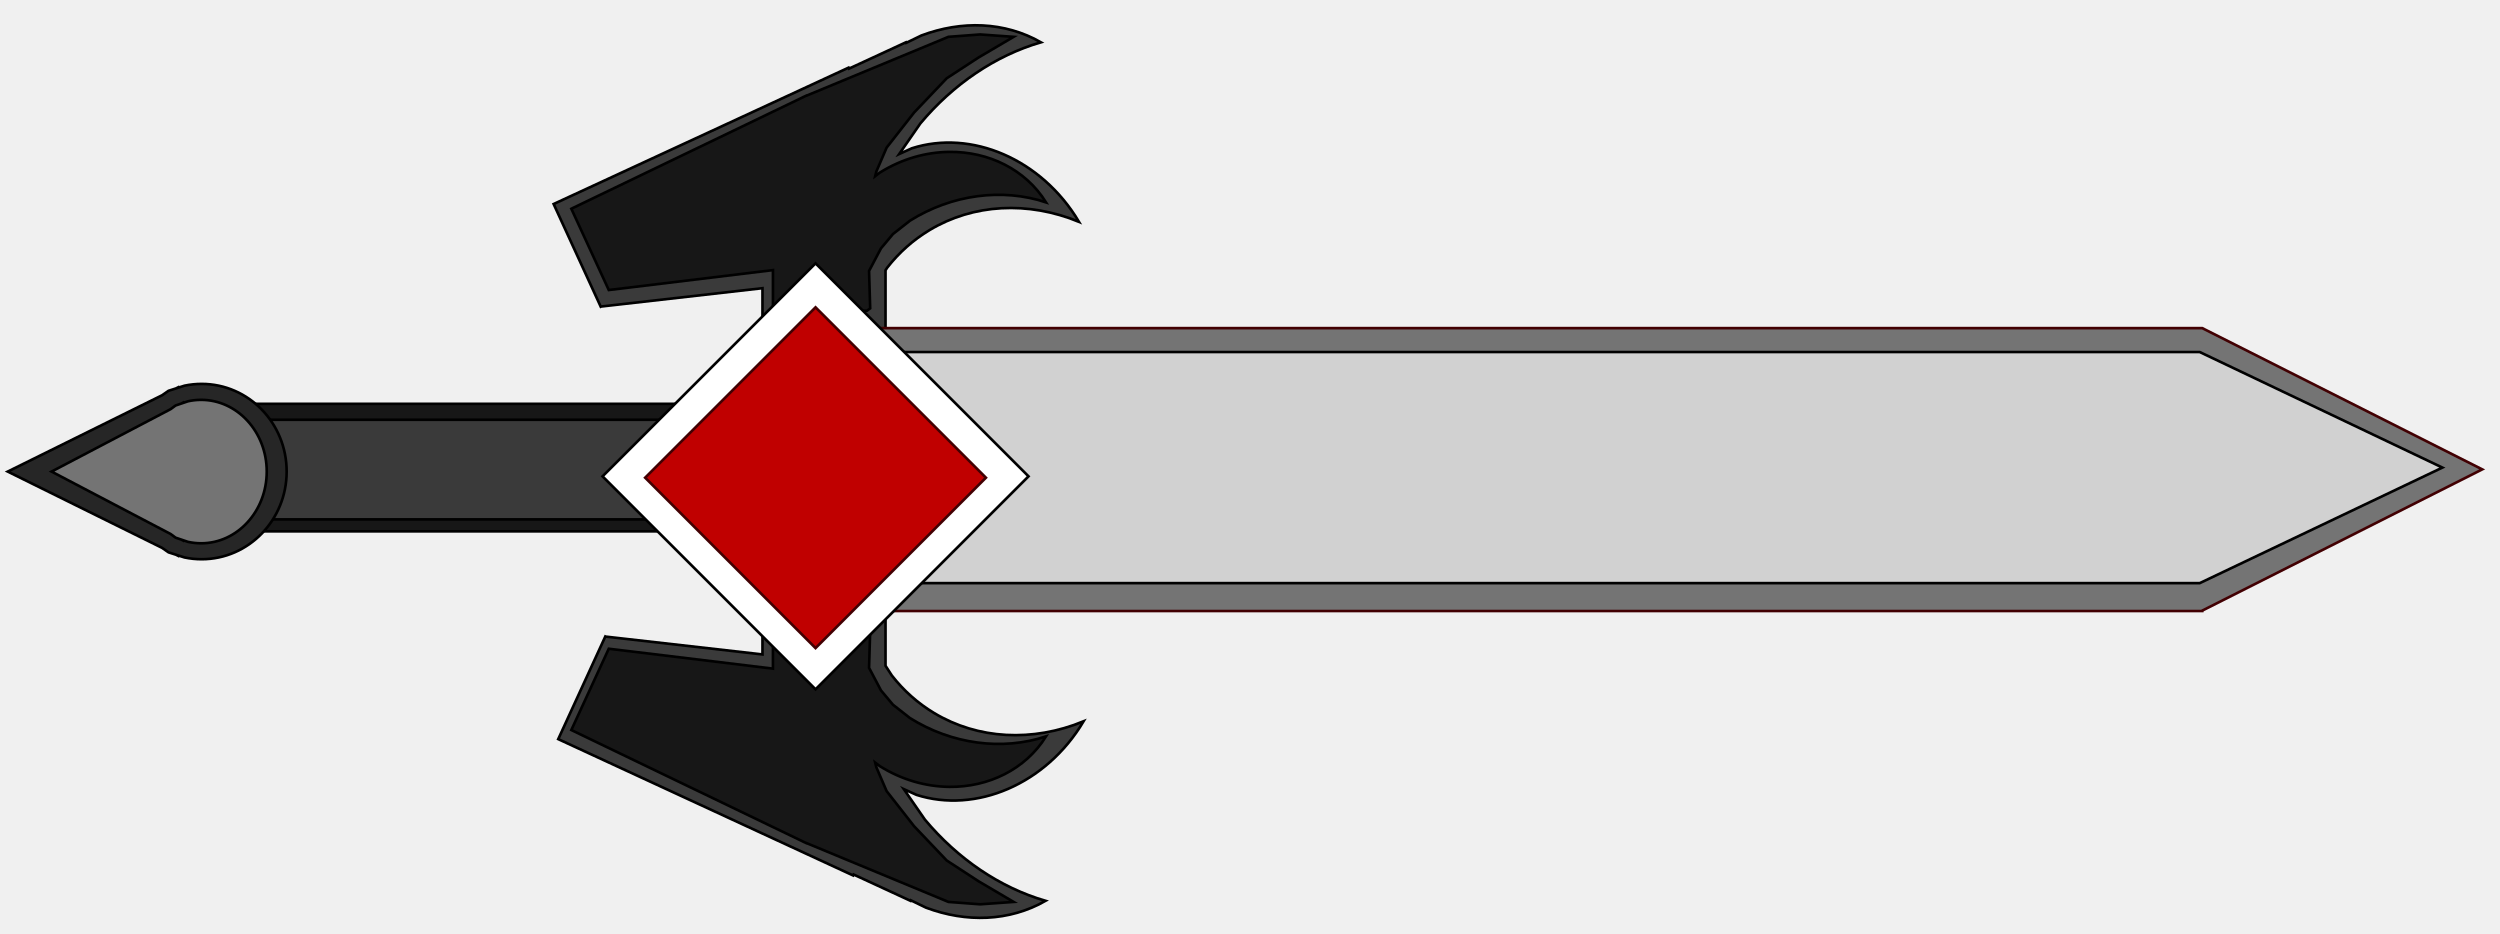
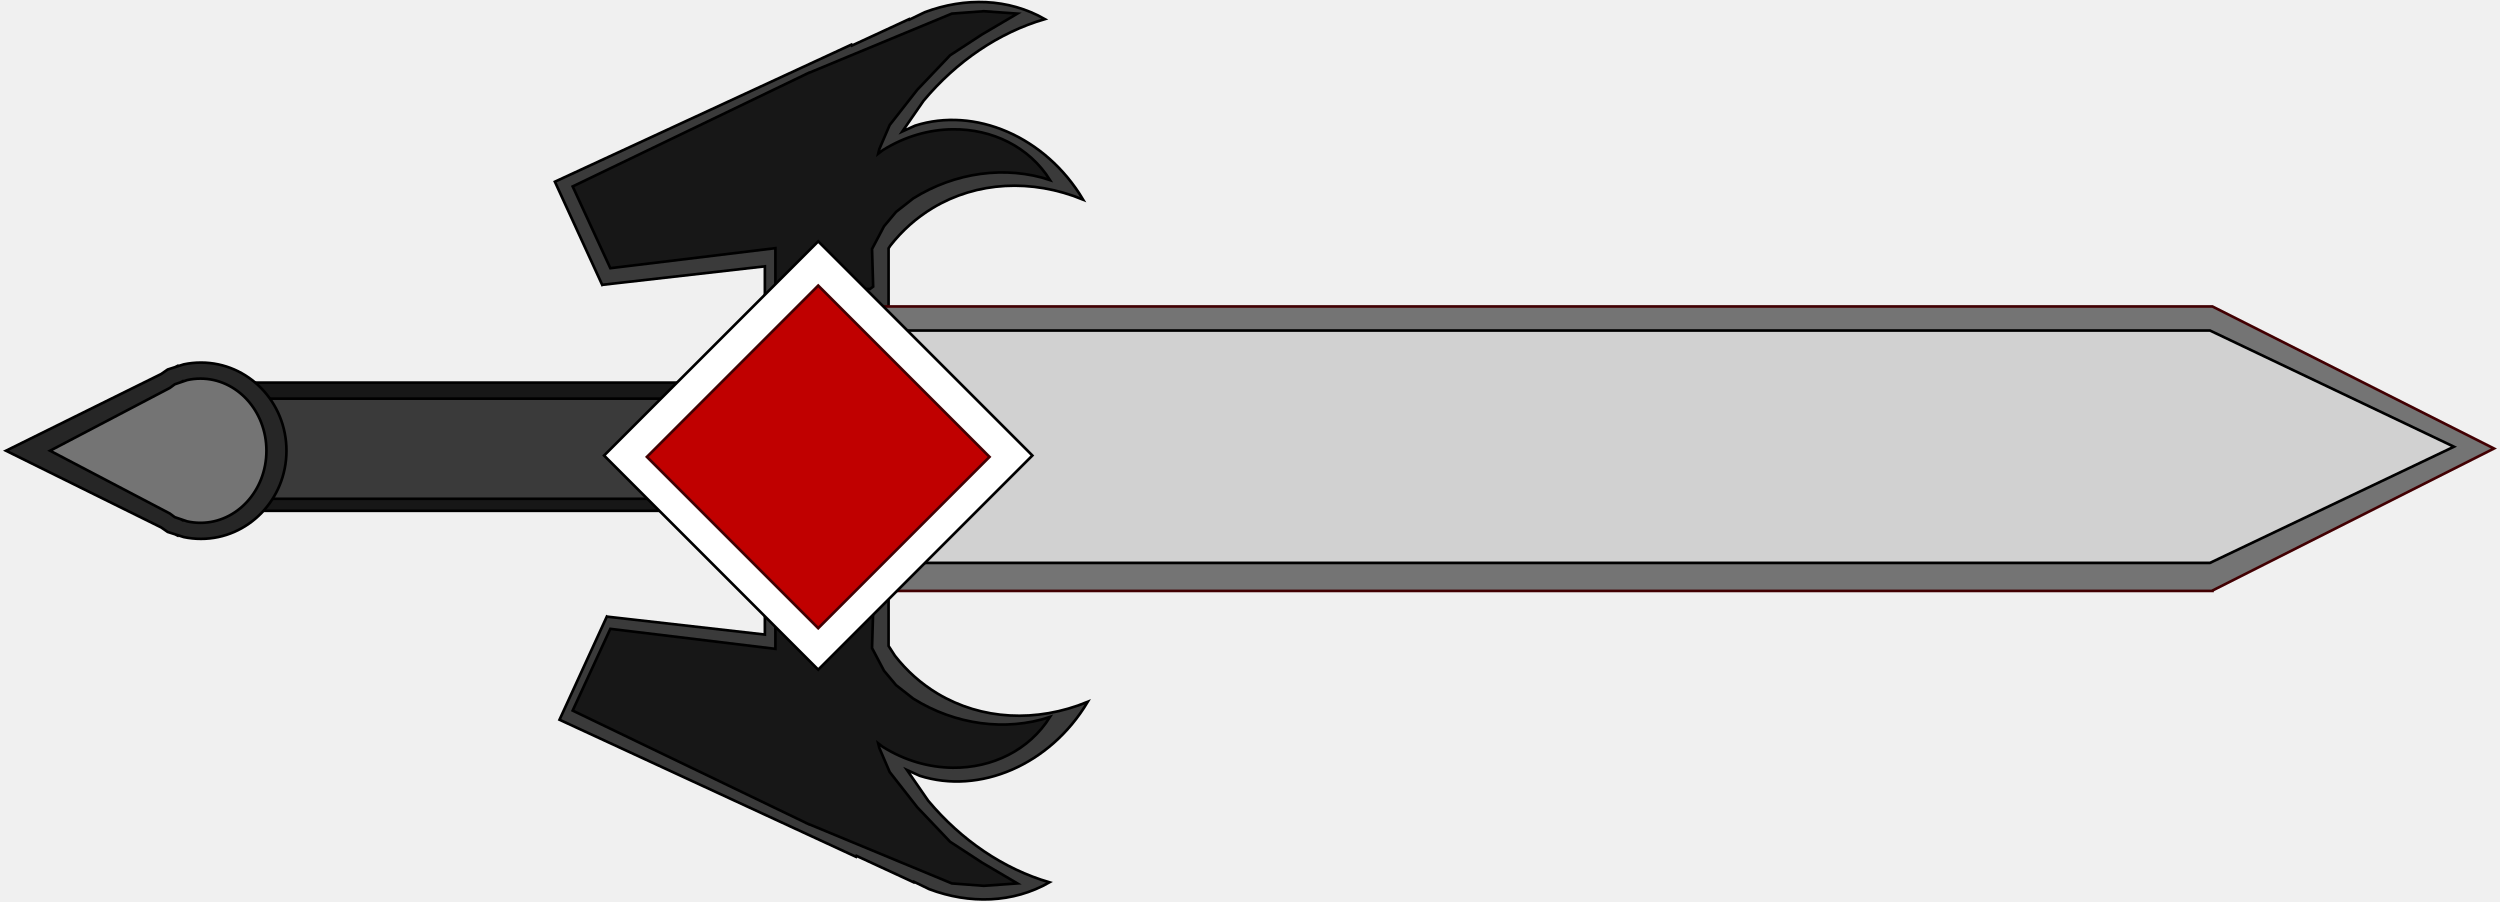
- <svg xmlns="http://www.w3.org/2000/svg" width="166mm" height="62mm" viewBox="0 0 166 62" version="1.1" id="svg1" xml:space="preserve">
-   <defs id="defs1">
-     <clipPath id="clip0-4">
-       <rect x="311" y="558" width="624" height="225" id="rect1-0" />
-     </clipPath>
-   </defs>
-   <g id="layer1">
-     <g clip-path="url(#clip0-4)" transform="matrix(0.2645833,0,0,0.2645833,-82.1689,-146.0907)" id="g11">
-       <rect x="364.5" y="653.5" width="180" height="32" stroke="#000000" stroke-width="0.667" stroke-miterlimit="8" fill="#171717" id="rect2" />
-       <rect x="377.5" y="657.5" width="145" height="25" stroke="#000000" stroke-width="0.667" stroke-miterlimit="8" fill="#3a3a3a" id="rect3" />
-       <path d="m 361.159,648.5 c 11.786,0 21.341,9.85 21.341,22 0,12.15 -9.555,22 -21.341,22 -1.473,0 -2.912,-0.154 -4.301,-0.447 l -1.676,-0.536 v 0.082 l -0.469,-0.232 -1.861,-0.596 -1.616,-1.123 -38.736,-19.148 38.737,-19.149 1.615,-1.122 1.86,-0.595 0.47,-0.233 v 0.082 l 1.676,-0.536 c 1.389,-0.293 2.828,-0.447 4.301,-0.447 z" stroke="#000000" stroke-width="0.667" stroke-miterlimit="8" fill="#262626" fill-rule="evenodd" id="path3" />
-       <path d="m 361.037,652.5 c 9.092,0 16.463,8.059 16.463,18 0,9.941 -7.371,18 -16.463,18 -1.137,0 -2.246,-0.126 -3.318,-0.366 l -1.293,-0.438 v 0.066 l -0.362,-0.189 -1.435,-0.487 -1.247,-0.919 -29.882,-15.667 29.883,-15.667 1.246,-0.918 1.434,-0.487 0.363,-0.191 v 0.068 l 1.293,-0.439 c 1.072,-0.24 2.181,-0.366 3.318,-0.366 z" stroke="#000000" stroke-width="0.667" stroke-miterlimit="8" fill="#747474" fill-rule="evenodd" id="path4" />
-       <path d="m 557.149,558.541 c 5.098,0.249 10.083,1.621 14.655,4.227 -11.458,3.335 -22.058,10.547 -30.283,20.383 l -5.297,7.658 3.182,-1.443 c 14.825,-4.752 32.489,2.6 41.939,18.455 -12.847,-5.268 -26.545,-4.509 -37.51,2.079 -4.112,2.471 -7.686,5.669 -10.624,9.432 l -0.421,0.649 v 99.255 l 1.576,2.432 c 2.938,3.763 6.512,6.961 10.624,9.432 10.966,6.588 24.664,7.347 37.51,2.079 -9.449,15.855 -27.114,23.207 -41.939,18.455 l -3.181,-1.443 5.297,7.658 c 8.224,9.836 18.824,17.048 30.282,20.383 -4.572,2.606 -9.557,3.978 -14.655,4.226 -5.098,0.249 -10.311,-0.625 -15.339,-2.51 l -3.836,-1.861 -0.064,0.14 -14.285,-6.605 -0.111,0.242 -74.014,-34.218 11.817,-25.766 0.078,0.036 39.362,4.476 v -91.915 l -40.518,4.607 -0.077,0.036 -11.817,-25.766 74.014,-34.218 0.111,0.242 14.285,-6.605 0.063,0.14 3.837,-1.861 c 5.028,-1.885 10.241,-2.759 15.339,-2.511 z" stroke="#000000" stroke-width="0.667" stroke-miterlimit="8" fill="#3a3a3a" fill-rule="evenodd" id="path5" />
-       <path d="m 556.542,560.799 8.399,0.6 -8.83,5.2 -7.968,5.2 -8.184,8.6 -6.891,8.8 -2.584,6 -0.29,1.166 1.176,-0.896 c 5.509,-3.451 11.578,-5.138 17.453,-5.195 9.792,-0.095 19.045,4.335 24.263,12.665 -11.037,-3.663 -23.692,-1.96 -34.157,4.596 l -4.274,3.356 -3.004,3.585 -2.99,5.665 0.28,9.398 -0.8,0.6 h -0.8 l -2.045,-0.107 -0.309,1.104 c -0.973,5.823 -0.672,11.758 0.982,17.333 -6.527,-4.385 -10.478,-11.271 -11.589,-18.859 l 0.007,-0.153 -9.846,-0.518 v -9 l -41.2,5 -9.4,-20.4 58.454,-28.137 -0.002,-0.003 0.064,-0.027 0.484,-0.233 0.026,0.022 35.607,-14.762 z" stroke="#000000" stroke-width="0.667" stroke-miterlimit="8" fill="#171717" fill-rule="evenodd" id="path6" />
-       <path d="M 84.286,94.008 C 79.804,90.303 76.245,85.544 73.806,80.168 l -0.359,-1.089 1.758,-1.051 0.664,-0.446 0.33,-0.944 -5.473,-7.645 -0.677,-6.37 0.494,-4.651 1.677,-5.169 C 77.251,41.525 86.806,33.055 98.01,29.941 89.033,25.936 78.882,27.418 70.807,32.957 65.962,36.281 61.865,41.065 59.216,47.001 L 58.739,48.401 58.33,47.271 57.129,40.85 57.943,29.702 59.941,18 63.656,9.24 68.086,0 60.779,4.185 54.499,9.127 33.173,41.235 l -0.034,-0.004 -0.272,0.464 -0.038,0.057 0.003,0.002 L 0,97.706 l 19.178,11.692 31.412,-27.124 5.019,7.471 8.461,-5.06 0.08,0.13 c 5.153,5.68 12.273,9.193 20.136,9.193 z" stroke="#000000" stroke-width="0.667" stroke-miterlimit="8" fill="#171717" fill-rule="evenodd" transform="matrix(0.830102,-0.557611,-0.557611,-0.830102,508.423,816.465)" id="path7" />
-       <path d="m 530.5,634.5 h 332.732 l 70.268,35.449 -70.268,35.449 V 705.5 H 530.5 Z" stroke="#420002" stroke-width="0.667" stroke-miterlimit="8" fill="#747474" fill-rule="evenodd" id="path8" />
-       <path d="m 529.5,640.5 h 333.105 l 60.895,29 -60.895,29 H 529.5 Z" stroke="#000000" stroke-width="0.667" stroke-miterlimit="8" fill="#d1d1d1" fill-rule="evenodd" id="path9" />
-       <path d="m 515.227,618.246 53.45,53.451 -53.45,53.45 -53.451,-53.45 z" stroke="#000000" stroke-width="0.667" stroke-miterlimit="8" fill="#ffffff" fill-rule="evenodd" id="path10" />
-       <path d="m 515.227,629.279 42.76,42.761 -42.76,42.76 -42.761,-42.76 z" stroke="#420002" stroke-width="0.667" stroke-miterlimit="8" fill="#c00000" fill-rule="evenodd" id="path11" />
-     </g>
+ <svg xmlns="http://www.w3.org/2000/svg" width="624" height="225" viewBox="0 0 624 225" fill="none">
+   <mask id="mask0_422_227" style="mask-type:luminance" maskUnits="userSpaceOnUse" x="0" y="0" width="624" height="225">
+     <path d="M624 0H0V225H624V0Z" fill="white" />
+   </mask>
+   <g mask="url(#mask0_422_227)">
+     <path d="M233.5 95.5H53.5V127.5H233.5V95.5Z" fill="#171717" stroke="black" stroke-width="0.667" stroke-miterlimit="8" />
+     <path d="M211.5 99.5H66.5V124.5H211.5V99.5Z" fill="#3A3A3A" stroke="black" stroke-width="0.667" stroke-miterlimit="8" />
+     <path fill-rule="evenodd" clip-rule="evenodd" d="M50.159 90.5C61.945 90.5 71.5 100.35 71.5 112.5C71.5 124.65 61.945 134.5 50.159 134.5C48.686 134.5 47.247 134.346 45.858 134.053L44.182 133.517V133.599L43.713 133.367L41.852 132.771L40.236 131.648L1.5 112.5L40.237 93.351L41.852 92.229L43.712 91.634L44.182 91.401V91.483L45.858 90.947C47.247 90.654 48.686 90.5 50.159 90.5Z" fill="#262626" stroke="black" stroke-width="0.667" stroke-miterlimit="8" />
+     <path fill-rule="evenodd" clip-rule="evenodd" d="M50.037 94.5C59.129 94.5 66.5 102.559 66.5 112.5C66.5 122.441 59.129 130.5 50.037 130.5C48.9 130.5 47.791 130.374 46.719 130.134L45.426 129.696V129.762L45.064 129.573L43.629 129.086L42.382 128.167L12.5 112.5L42.383 96.833L43.629 95.915L45.063 95.428L45.426 95.237V95.305L46.719 94.866C47.791 94.626 48.9 94.5 50.037 94.5Z" fill="#747474" stroke="black" stroke-width="0.667" stroke-miterlimit="8" />
+     <path fill-rule="evenodd" clip-rule="evenodd" d="M246.149 0.541C251.247 0.79 256.232 2.162 260.804 4.768C249.346 8.103 238.746 15.315 230.521 25.151L225.224 32.809L228.406 31.366C243.231 26.614 260.895 33.966 270.345 49.821C257.498 44.553 243.8 45.312 232.835 51.9C228.723 54.371 225.149 57.569 222.211 61.332L221.79 61.981V161.236L223.366 163.668C226.304 167.431 229.878 170.629 233.99 173.1C244.956 179.688 258.654 180.447 271.5 175.179C262.051 191.034 244.386 198.386 229.561 193.634L226.38 192.191L231.677 199.849C239.901 209.685 250.501 216.897 261.959 220.232C257.387 222.838 252.402 224.21 247.304 224.458C242.206 224.707 236.993 223.833 231.965 221.948L228.129 220.087L228.065 220.227L213.78 213.622L213.669 213.864L139.655 179.646L151.472 153.88L151.55 153.916L190.912 158.392V66.477L150.394 71.084L150.317 71.12L138.5 45.354L212.514 11.136L212.625 11.378L226.91 4.773L226.973 4.913L230.81 3.052C235.838 1.167 241.051 0.293 246.149 0.541Z" fill="#3A3A3A" stroke="black" stroke-width="0.667" stroke-miterlimit="8" />
+     <path fill-rule="evenodd" clip-rule="evenodd" d="M245.542 2.799L253.941 3.399L245.111 8.599L237.143 13.799L228.959 22.399L222.068 31.199L219.484 37.199L219.194 38.365L220.37 37.469C225.879 34.018 231.948 32.331 237.823 32.274C247.615 32.179 256.868 36.609 262.086 44.939C251.049 41.276 238.394 42.979 227.929 49.535L223.655 52.891L220.651 56.476L217.661 62.141L217.941 71.539L217.141 72.139H216.341L214.296 72.032L213.987 73.136C213.014 78.959 213.315 84.894 214.969 90.469C208.442 86.084 204.491 79.198 203.38 71.61L203.387 71.457L193.541 70.939V61.939L152.341 66.939L142.941 46.539L201.395 18.402L201.393 18.399L201.457 18.372L201.941 18.139L201.967 18.161L237.574 3.399L245.542 2.799Z" fill="#171717" stroke="black" stroke-width="0.667" stroke-miterlimit="8" />
+     <path fill-rule="evenodd" clip-rule="evenodd" d="M214.969 133.43C213.314 139.004 213.013 144.94 213.987 150.763L214.296 151.867L216.341 151.759L217.141 151.759L217.941 152.359L217.661 161.757L220.651 167.423L223.654 171.008L227.929 174.363C238.394 180.919 251.048 182.622 262.086 178.959C256.867 187.289 247.615 191.72 237.823 191.624C231.948 191.567 225.879 189.881 220.37 186.43L219.194 185.534L219.483 186.7L222.068 192.7L228.959 201.5L237.143 210.1L245.111 215.3L253.941 220.5L245.542 221.1L237.573 220.5L201.967 205.738L201.941 205.759L201.457 205.526L201.393 205.5L201.395 205.496L142.941 177.359L152.341 156.959L193.541 161.959L193.541 152.959L203.386 152.441L203.38 152.289C204.49 144.701 208.441 137.815 214.969 133.43Z" fill="#171717" stroke="black" stroke-width="0.667" stroke-miterlimit="8" />
+     <path fill-rule="evenodd" clip-rule="evenodd" d="M219.5 76.5H552.232L622.5 111.949L552.232 147.398V147.5H219.5V76.5Z" fill="#747474" stroke="#420002" stroke-width="0.667" stroke-miterlimit="8" />
+     <path fill-rule="evenodd" clip-rule="evenodd" d="M218.5 82.5H551.605L612.5 111.5L551.605 140.5H218.5V82.5Z" fill="#D1D1D1" stroke="black" stroke-width="0.667" stroke-miterlimit="8" />
+     <path fill-rule="evenodd" clip-rule="evenodd" d="M204.227 60.246L257.677 113.697L204.227 167.147L150.776 113.697L204.227 60.246Z" fill="white" stroke="black" stroke-width="0.667" stroke-miterlimit="8" />
+     <path fill-rule="evenodd" clip-rule="evenodd" d="M204.227 71.279L246.987 114.04L204.227 156.8L161.466 114.04L204.227 71.279Z" fill="#C00000" stroke="#420002" stroke-width="0.667" stroke-miterlimit="8" />
  </g>
</svg>
